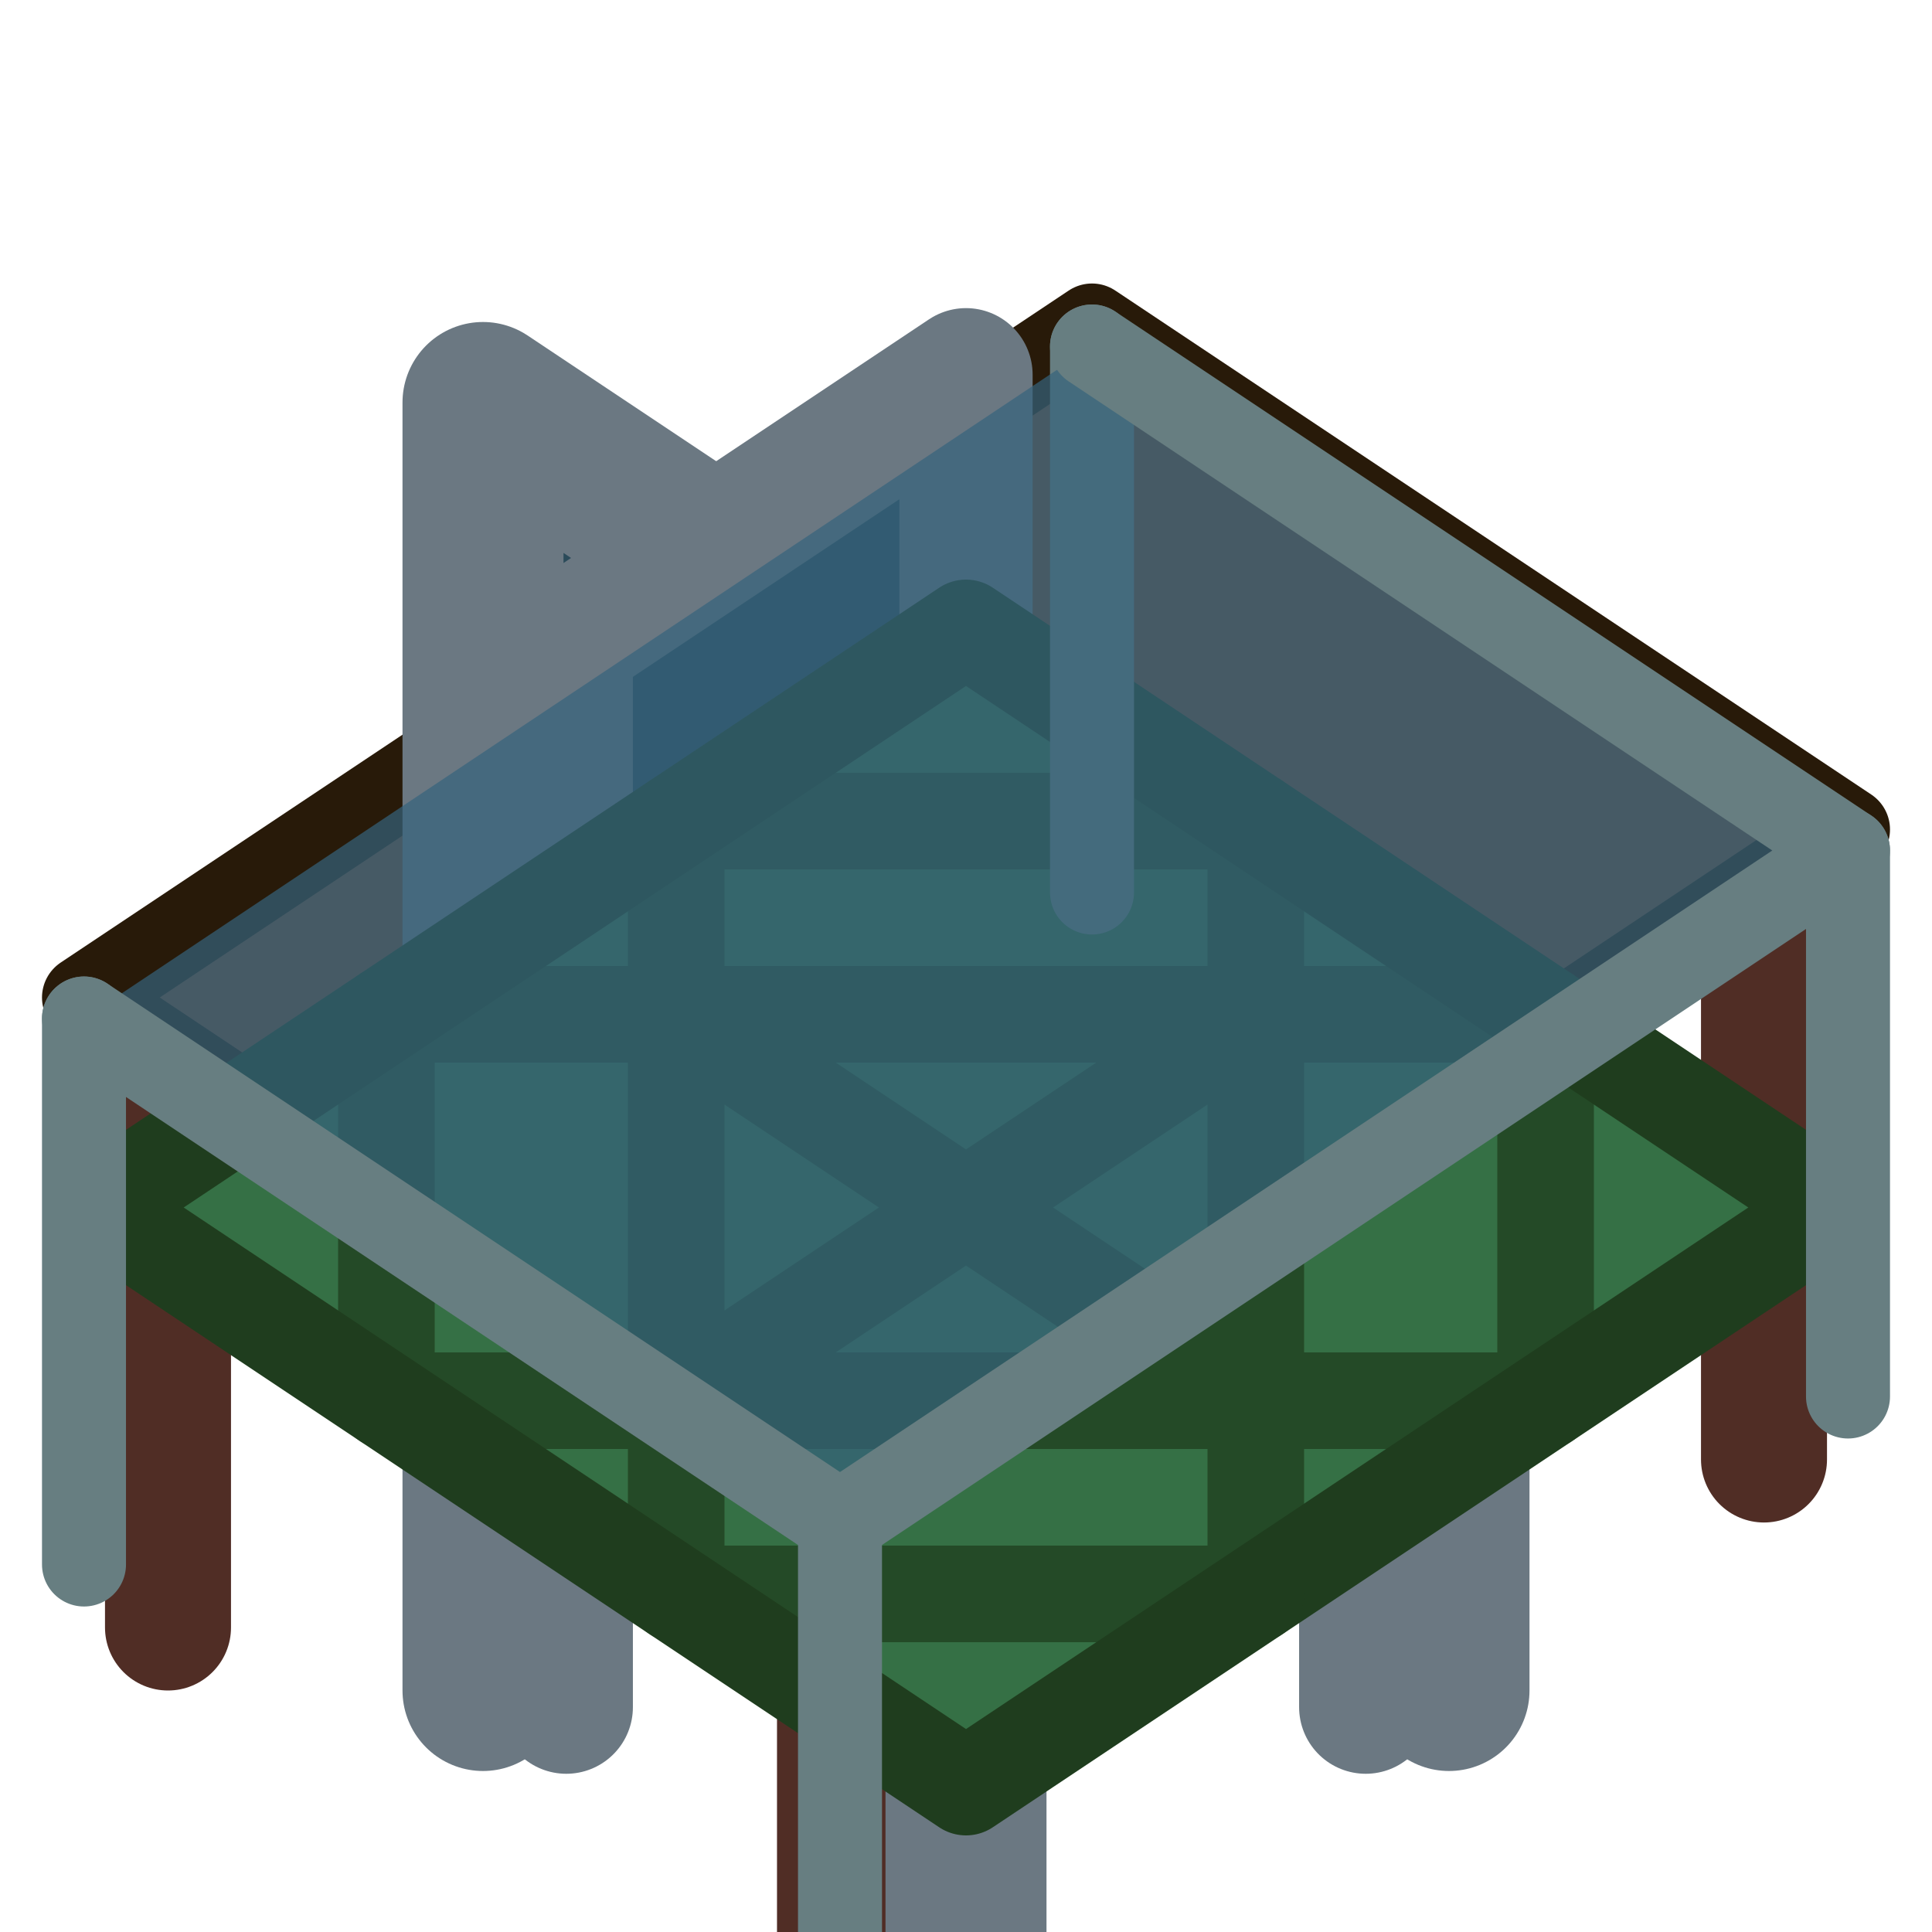
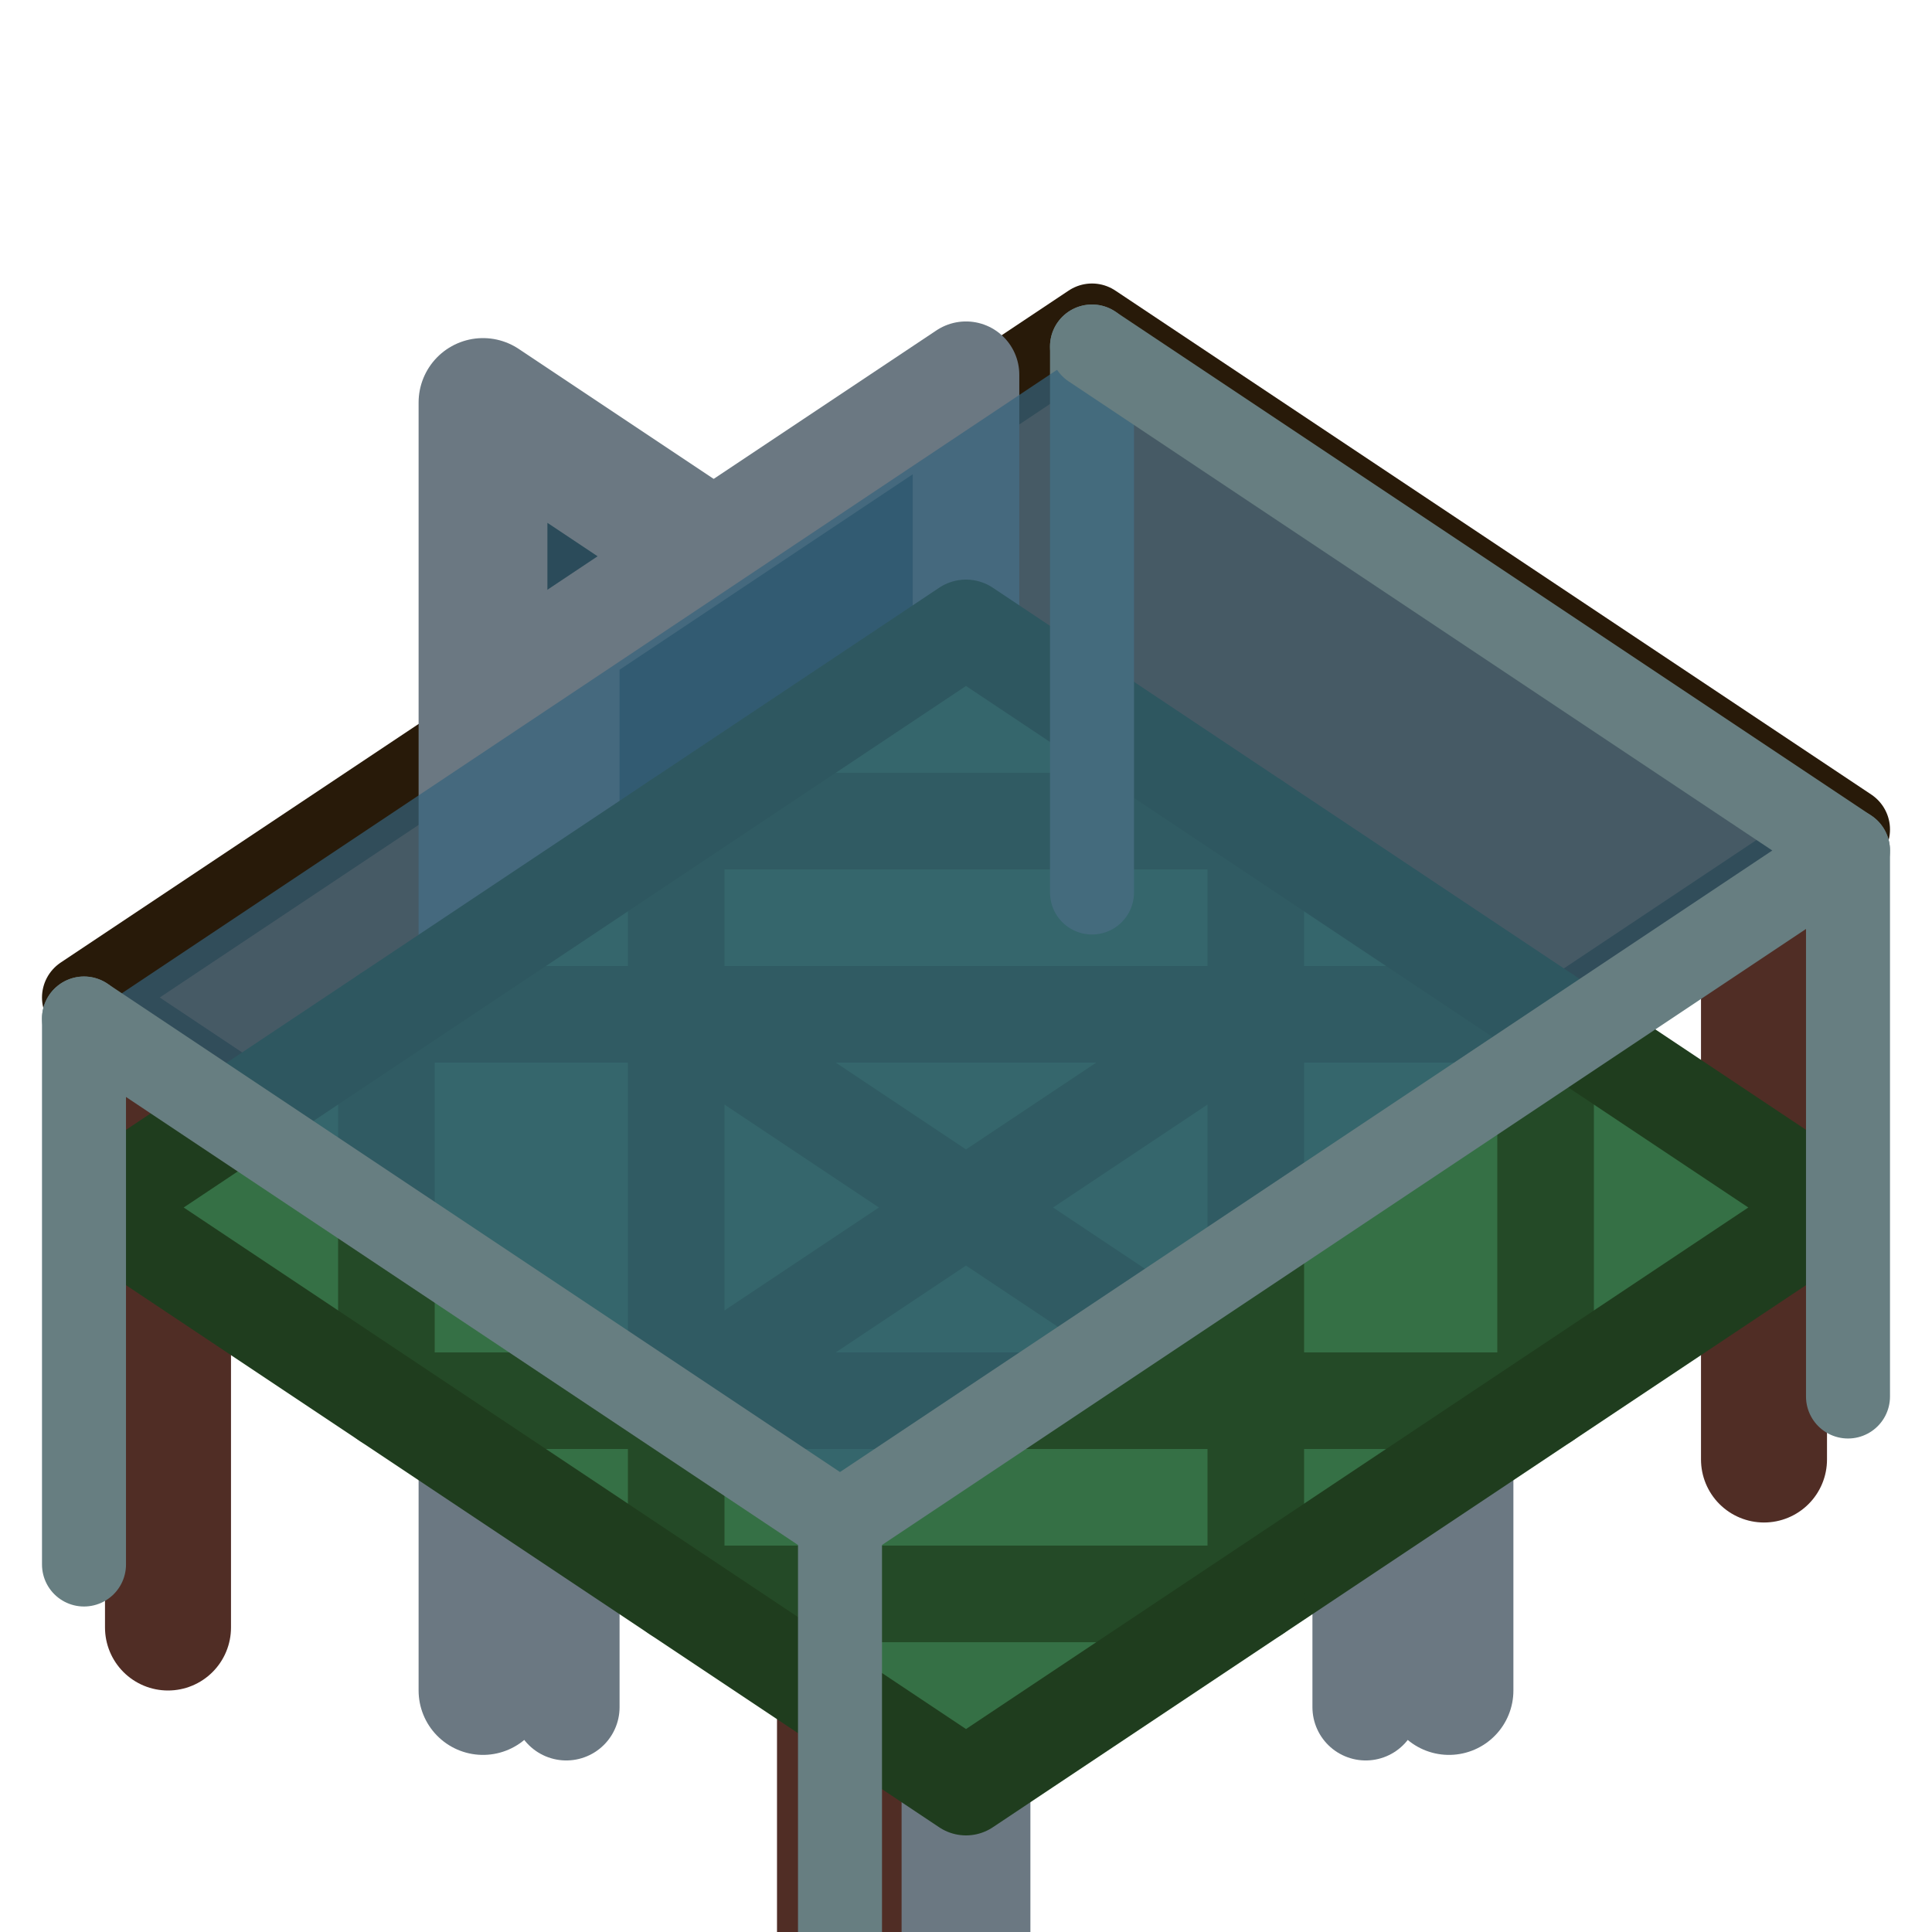
<svg xmlns="http://www.w3.org/2000/svg" viewBox="0 -8 64 64">
  <svg id="table" viewBox="5 2 23 23">
    <path d="M7 11.5v7M26 9.5v7" stroke="#502D25" stroke-width="1.5" stroke-linecap="round" />
    <path d="M6 11l9 6 12-8-9-6z" fill="#6E4630" stroke="#281A09" stroke-linejoin="round" />
  </svg>
  <svg id="table-leg" viewBox="5 2 23 23">
    <path d="M15 16.5v7" stroke="#502D25" stroke-width="1.5" stroke-linecap="round" />
    <path d="M12 15l3 2 1.5-1" stroke="#281A09" stroke-linejoin="round" fill="#6E4630" />
  </svg>
  <svg id="chair-up" viewBox="20 20 8 12">
-     <g stroke-linejoin="round">
+     <g stroke-linejoin="round" stroke-width=".8" stroke-linecap="round">
+       <path d="M27 26l0 3" fill="#2B4B5A" stroke="#6B7882" />
      <path d="M21 26l3 2 3-2-3-2z" fill="#334D70" stroke="#1F2F3D" />
-       <path d="M21 24.5l0 4.5 0-8 3 2 0 3.5zm3 2 0 4.5m3-5 0 3" fill="#2B4B5A" stroke="#6B7882" stroke-linecap="round" />
+       <path d="M21 24.5l0 4.5 0-8 3 2 0 3.5zm3 2 0 4.5" fill="#2B4B5A" stroke="#6B7882" />
    </g>
  </svg>
  <svg id="chair-down" viewBox="5 20 8 14.5">
-     <g stroke-linejoin="round">
+     <g stroke-linejoin="round" stroke-width=".8">
      <path d="M6 26.5l0 4.5 0-8 3-2 0 3.5zm3-2 0 4.5m3-1 0 3m-3-1 0 3.5" fill="#2B4B5A" stroke="#6B7882" stroke-linecap="round" />
      <path d="M6 28l3 2 3-2-3-2z" fill="#334D70" stroke="#1F2F3D" />
    </g>
  </svg>
  <svg id="rug" viewBox="32 15 20 14">
    <g stroke="#1F3D1E" stroke-linejoin="round">
      <path d="M33 22l9 6 9-6-9-6z" fill="#357045" />
      <path d="M36 24l0-4 3 0 0-2 6 0 0 2 3 0 0 4-3 0 0 2-6 0 0-2zm3 0 3-2-3-2m3 2 3-2m-3 2 3 2m-6 0 6 0 0-4-6 0 0 4" fill="none" opacity=".75" />
    </g>
  </svg>
  <svg id="desk" viewBox="36.5 -6 23 22.5">
    <g stroke="#677E81" stroke-linecap="round">
      <path d="M49.5-5v6.5m9-.5v6.5m-12 1.5v6.5m-9-12.5v6.5" fill="none" />
      <path d="M49.5-5l9 6-12 8-9-6" fill="#36637C" fill-opacity=".7" stroke-linejoin="round" />
    </g>
  </svg>
</svg>
